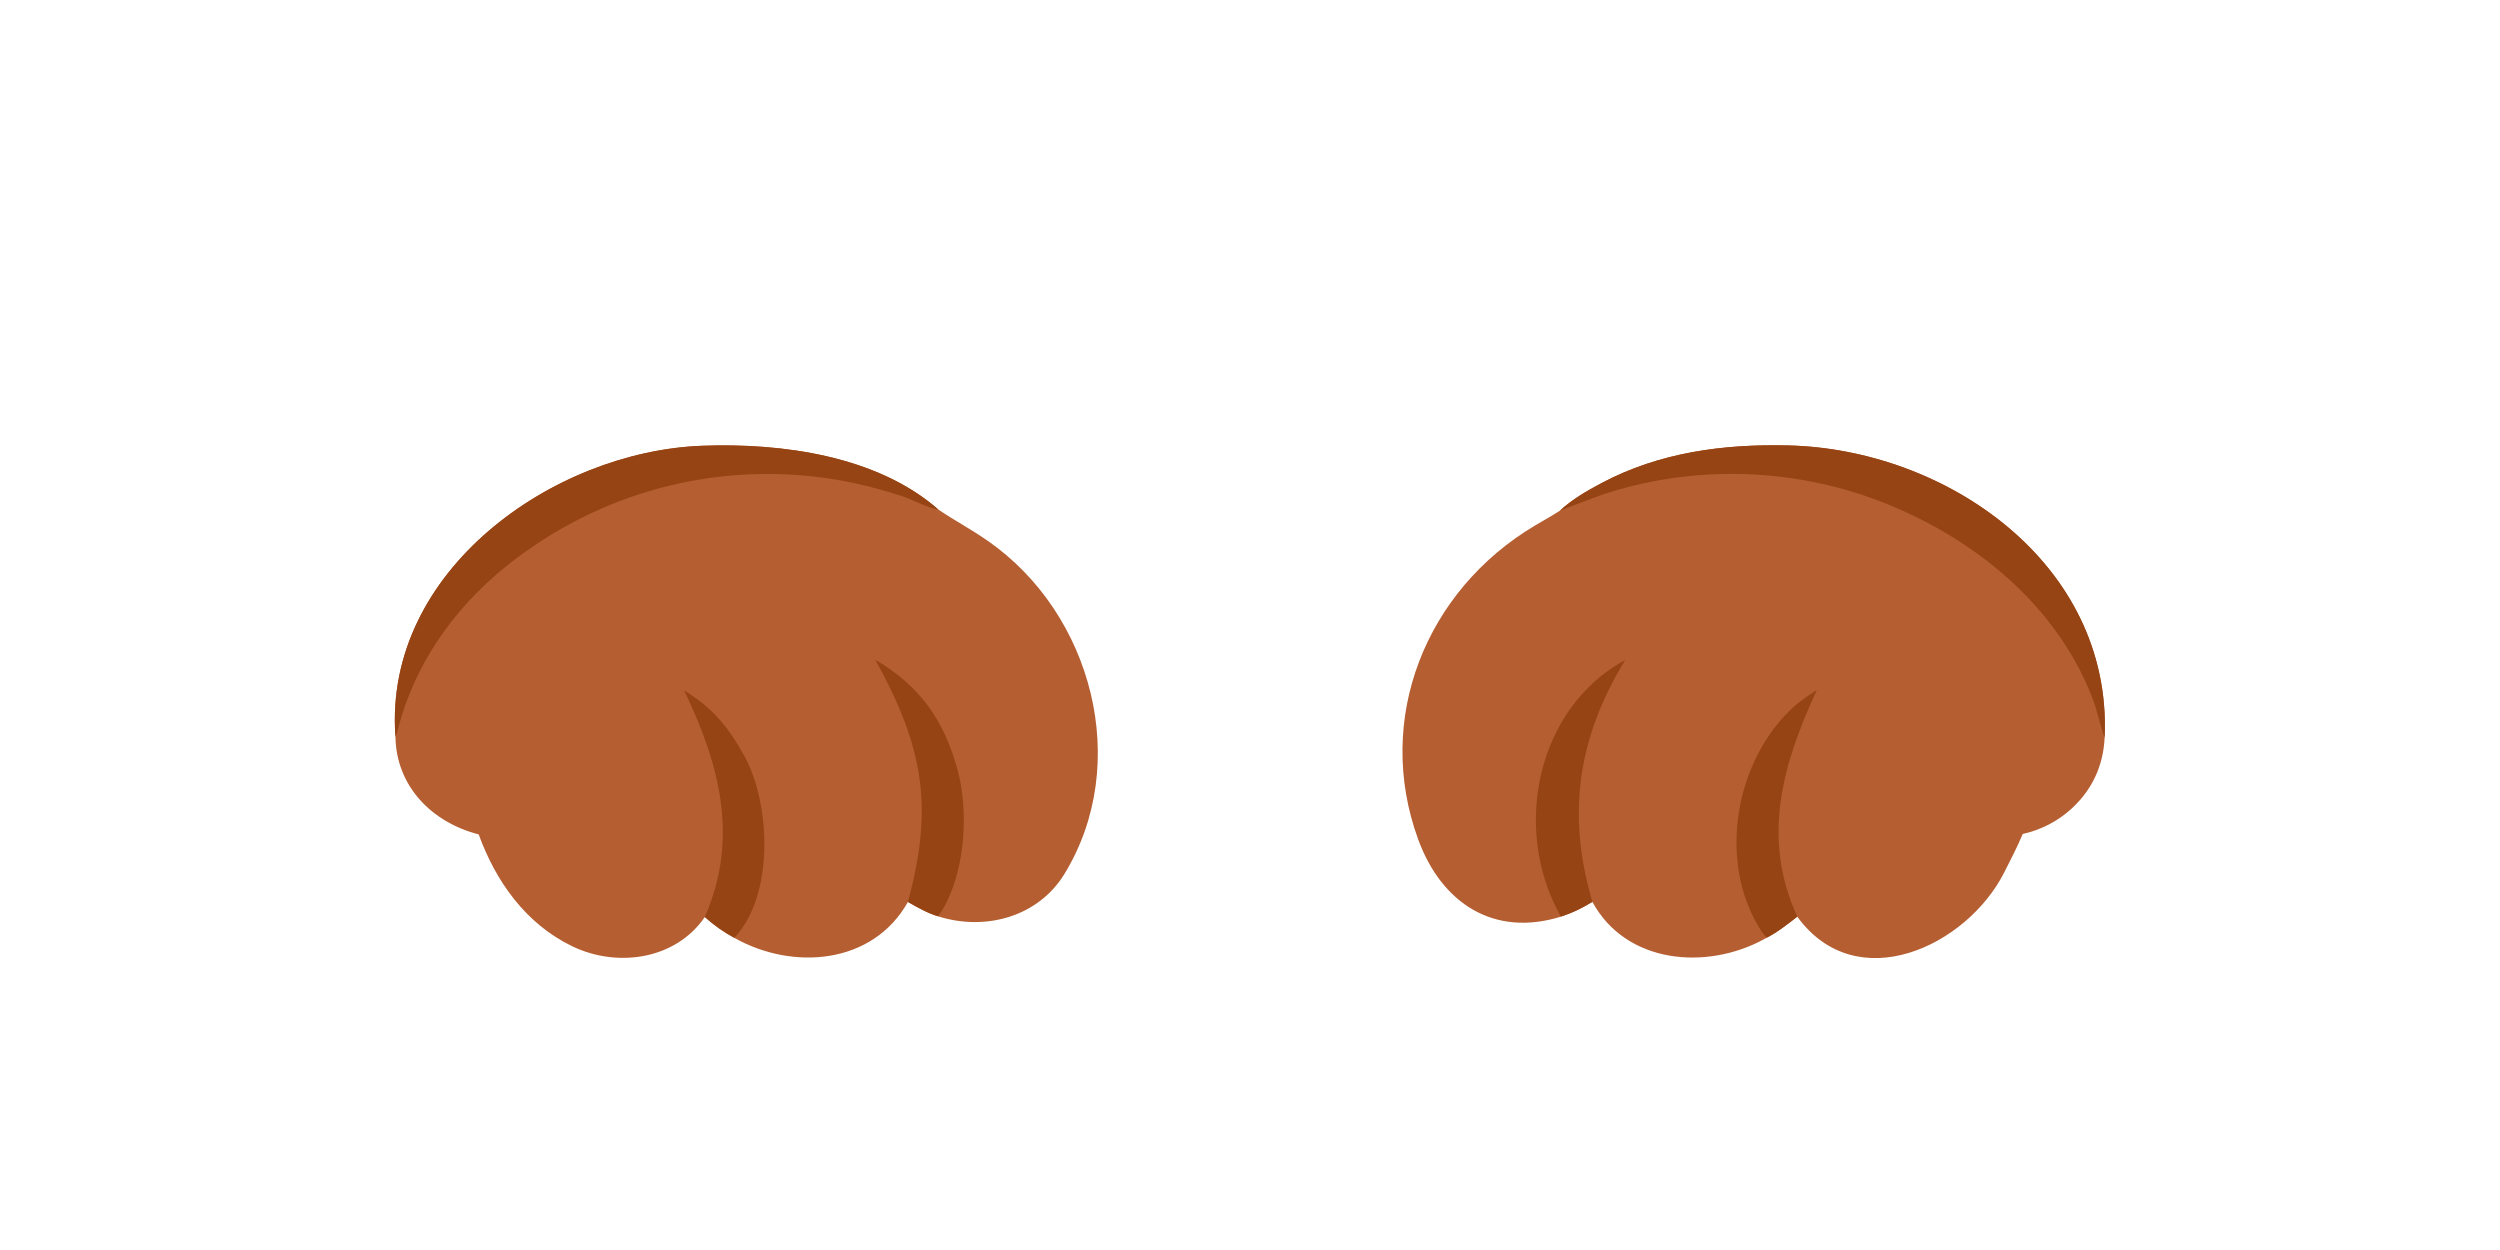
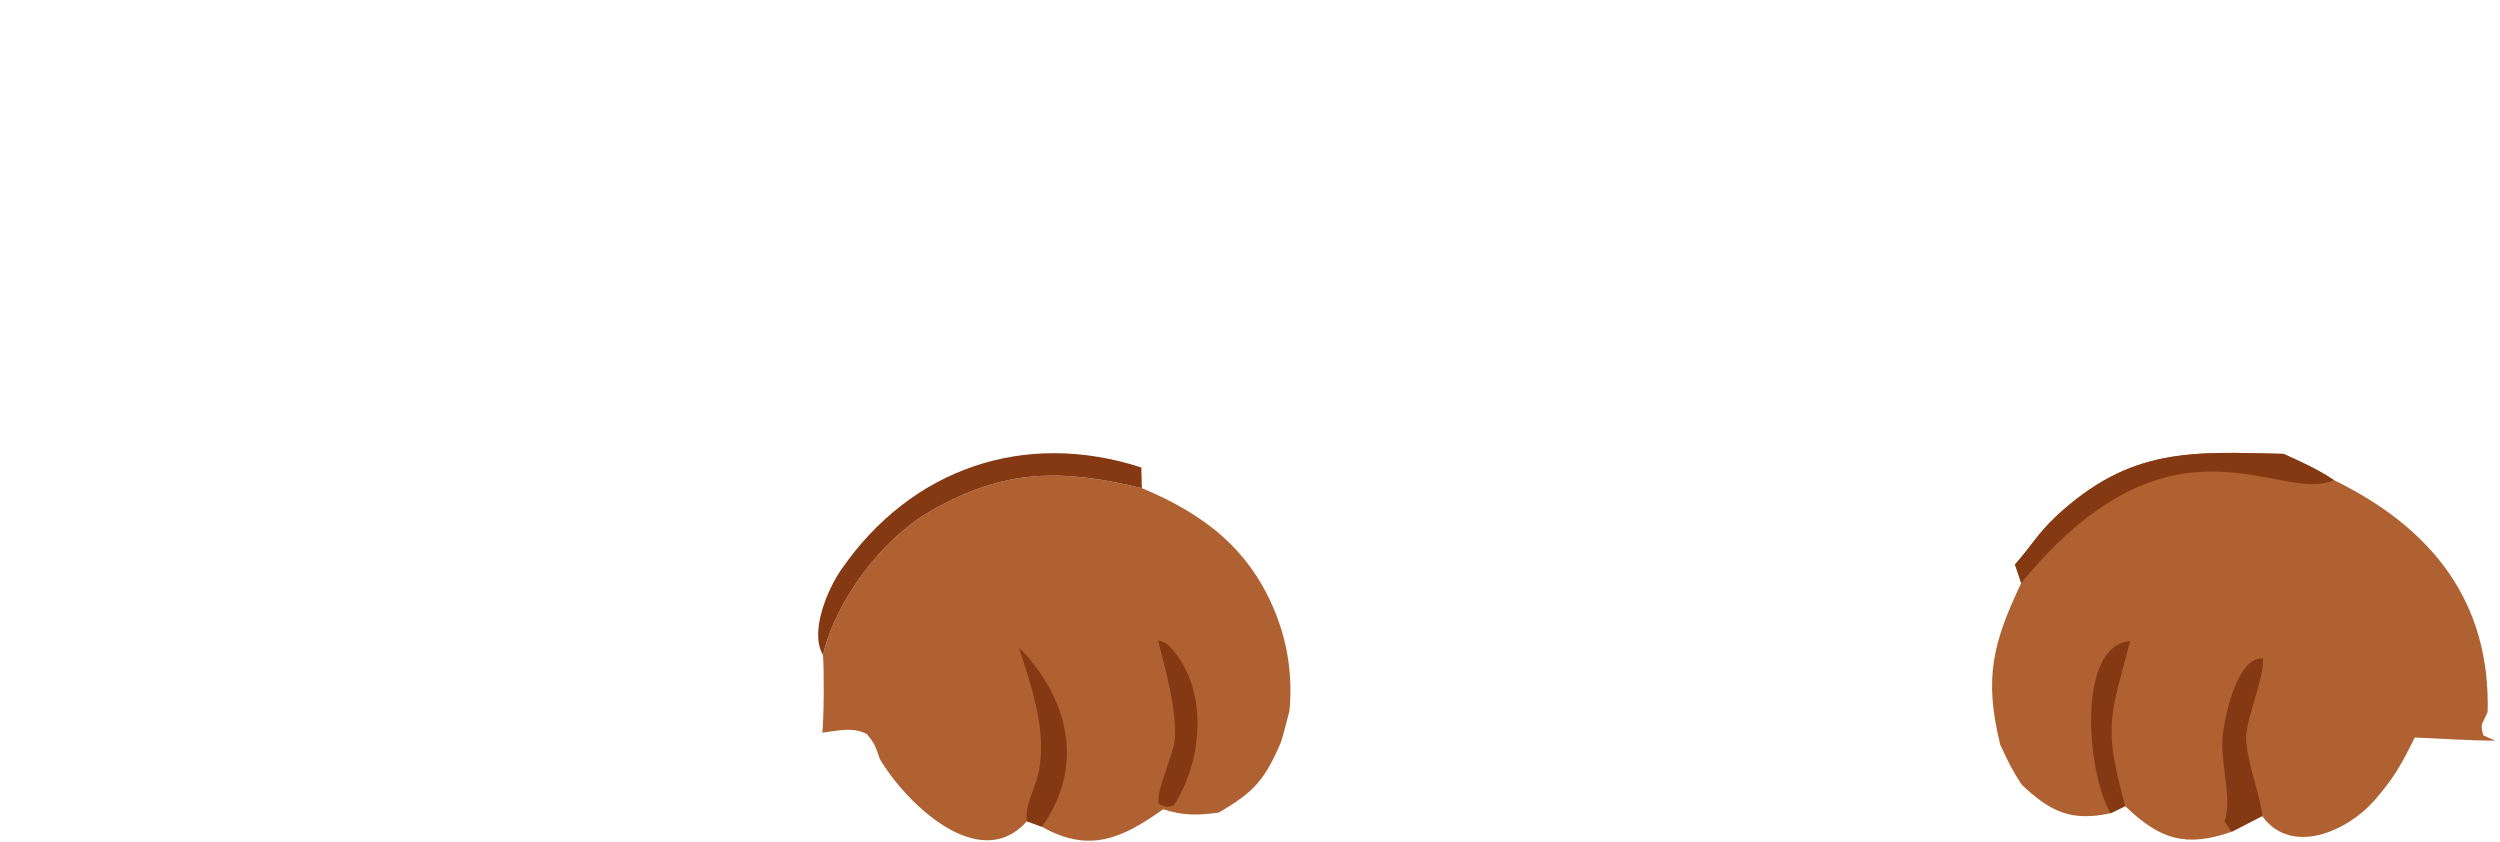
- <svg xmlns="http://www.w3.org/2000/svg" width="1774" height="887" viewBox="0 0 1774 887" fill="none">
-   <path d="M1106.9 362.369C1115.51 354.368 1126.14 348.253 1136.5 342.759C1177.57 320.97 1222.86 315.023 1268.6 316.065C1381.3 318.633 1498.23 399.973 1493.5 522.26C1493.49 522.622 1493.47 522.983 1493.45 523.346C1492.53 543.302 1484.65 560.39 1469.86 573.921C1460.12 582.794 1448.22 588.947 1435.35 591.762C1431.05 601.816 1427.03 609.559 1422.11 619.246C1395.52 671.549 1317.44 708.345 1275.33 650.456C1269.05 655.398 1260.88 661.79 1253.67 665.397C1253.05 665.759 1252.42 666.113 1251.79 666.456C1210.85 688.749 1153.81 683.971 1129.95 639.953C1122.17 644.601 1116.33 647.575 1107.64 650.446C1060.01 665.264 1022.9 640.864 1006.36 595.685C975.016 510.043 1011.83 419.015 1089.04 373.021C1094.95 369.502 1101.05 366.174 1106.9 362.369Z" fill="#B55E31" />
-   <path d="M1106.9 362.369C1115.51 354.368 1126.14 348.253 1136.5 342.759C1177.57 320.97 1222.86 315.023 1268.6 316.065C1381.3 318.633 1498.23 399.973 1493.5 522.26C1493.49 522.622 1493.47 522.983 1493.45 523.346C1491.72 519.458 1487.99 503.977 1485.59 497.521C1462.44 435.429 1410.62 389.888 1351.35 362.932C1289.07 334.475 1218.83 328.583 1152.68 346.267C1135.52 350.867 1123.27 356.245 1106.9 362.369Z" fill="#964413" />
-   <path d="M1107.64 650.446L1106.69 648.741C1073.24 588.076 1090.11 502.716 1153.16 468.367C1150.86 472.258 1148.6 476.184 1146.42 480.143C1117.98 532.404 1113.27 583.093 1129.95 639.953C1122.17 644.601 1116.33 647.575 1107.64 650.446Z" fill="#964413" />
-   <path d="M1253.67 665.397C1252.23 663.936 1250.95 662.36 1249.82 660.624C1218.26 612.054 1230.88 538.849 1273.6 500.869C1278.06 496.907 1284.11 493.013 1289.23 489.603C1264.9 542.347 1249.74 594.335 1275.33 650.456C1269.05 655.398 1260.88 661.791 1253.67 665.397Z" fill="#964413" />
-   <path d="M280.599 522.648L280.545 521.894C272.56 405.071 392.296 320.268 498.261 316.319C554.877 314.209 622.392 323.367 666.041 361.716C677.565 369.48 688.936 375.44 701.004 383.836C775.133 435.409 803.275 541.885 755.289 620.209C736.789 650.404 699.454 660.937 665.71 650.232C658.137 647.978 651.102 643.901 644.264 640.034C619.398 684.373 562.79 688.888 521.341 665.646L521.012 665.459C513.486 661.395 506.476 656.441 500.134 650.703C479.322 681.163 437.746 686.845 405.911 671.4C373.105 655.483 351.885 625.628 339.683 592.102C306.542 583.57 281.143 558.131 280.599 522.648Z" fill="#B55E31" />
-   <path d="M280.599 522.648L280.545 521.894C272.56 405.071 392.296 320.268 498.261 316.319C554.877 314.209 622.392 323.367 666.041 361.716C657.801 360.263 647.935 354.628 639.751 351.938C628.811 348.341 617.916 345.412 606.674 342.934C528.319 326.017 446.455 341.777 379.98 386.576C333.119 417.597 296.952 461.937 282.618 516.523C282.075 518.588 281.563 520.744 280.599 522.648Z" fill="#964413" />
-   <path d="M621.174 468.2C652.764 486.807 669.772 510.789 679.498 546.362C687.568 575.873 684.868 618.464 668.991 645.18C667.958 646.903 666.863 648.589 665.709 650.233C658.136 647.979 651.101 643.902 644.264 640.035C662.769 571.887 655.048 529.755 621.174 468.2Z" fill="#964413" />
-   <path d="M485.447 489.924C505.708 502.366 516.909 515.833 528.386 536.822C546.92 570.715 549.496 635.801 521.011 665.46C513.486 661.395 506.475 656.442 500.133 650.703C524.634 594.724 510.665 542.369 485.447 489.924Z" fill="#964413" />
+ <svg xmlns="http://www.w3.org/2000/svg" width="514" height="173" viewBox="0 0 514 173" fill="none">
+   <path d="M422.733 106.158C438.003 91.956 450.574 92.86 469.496 93.316C473.246 95.043 476.351 96.374 479.816 98.692C499.811 108.445 512.066 123.547 511.458 146.378C510.153 149.387 509.944 148.595 510.559 151.186L513.049 152.274C508.016 152.279 501.603 151.851 496.466 151.634C493.736 157.154 492.304 159.826 488.187 164.561C482.794 170.754 471.176 176.158 465.094 167.782L458.876 170.986C449.366 174.363 443.974 172.515 436.946 165.738L433.924 167.201C425.771 168.955 421.556 166.874 415.676 161.352C413.643 158.236 412.804 156.456 411.236 153.069C407.884 139.362 409.706 132.234 415.563 119.871L414.273 116.062C417.296 112.727 419.021 109.61 422.733 106.158Z" fill="#AF6131" />
+   <path d="M469.496 93.316C473.246 95.043 476.351 96.374 479.816 98.692C468.896 103.915 446.786 81.755 415.563 119.871L414.273 116.062C417.296 112.727 419.021 109.61 422.733 106.158C438.003 91.956 450.573 92.86 469.496 93.316Z" fill="#843912" />
+   <path d="M458.874 170.986C458.319 170.489 457.801 169.498 457.381 168.819C458.874 164.666 456.803 157.76 456.893 152.71C456.968 148.463 459.796 134.898 465.264 135.367C465.541 139.211 462.279 146.496 461.829 151.003C461.401 155.199 465.369 165.662 465.091 167.782L458.874 170.986Z" fill="#843912" />
+   <path d="M433.922 167.199C429.13 159.205 426.767 132.771 437.957 131.793C433.907 147.376 432.355 149.061 436.945 165.736L433.922 167.199Z" fill="#843912" />
+   <path d="M191.36 105.053C206.716 96.212 218.493 96.469 234.762 100.359C247.352 105.608 256.872 112.763 262.173 125.86C264.79 132.295 265.796 139.273 265.102 146.185C264.546 148.299 264.004 150.53 263.362 152.608C260.018 160.354 257.868 162.835 250.548 167.078C245.958 167.657 243.494 167.726 239.137 166.39C230.828 172.291 224.003 175.545 214.198 169.972L211.126 168.845C201.315 179.93 186.089 164.884 180.913 156.088C180.033 153.607 179.882 152.871 178.186 150.896C175.291 149.43 172.447 150.227 169.07 150.635C169.403 147.893 169.452 137.182 169.201 134.653C171.912 123.301 181.289 110.85 191.36 105.053Z" fill="#AF6131" />
+   <path d="M169.202 134.656C166.431 129.98 170.072 121.308 172.882 117.219C187.327 96.207 210.714 88.34 234.659 96.112L234.763 100.362C218.494 96.471 206.718 96.214 191.361 105.055C181.29 110.852 171.913 123.303 169.202 134.656Z" fill="#843912" />
+   <path d="M209.477 133.082C219.668 143.454 223.178 157.527 214.2 169.974L211.127 168.847C210.731 165.196 212.611 162.823 213.452 159.176C215.423 150.627 212.053 141.144 209.477 133.082Z" fill="#843912" />
+   <path d="M238.105 131.648C238.58 131.755 239.656 132.12 239.956 132.407C248.703 140.771 247.433 156.377 241.298 165.624C239.754 166.038 239.817 165.915 238.288 165.345C237.463 162.885 241.352 155.125 241.549 151.88C241.936 145.515 239.605 137.864 238.105 131.648Z" fill="#843912" />
</svg>
